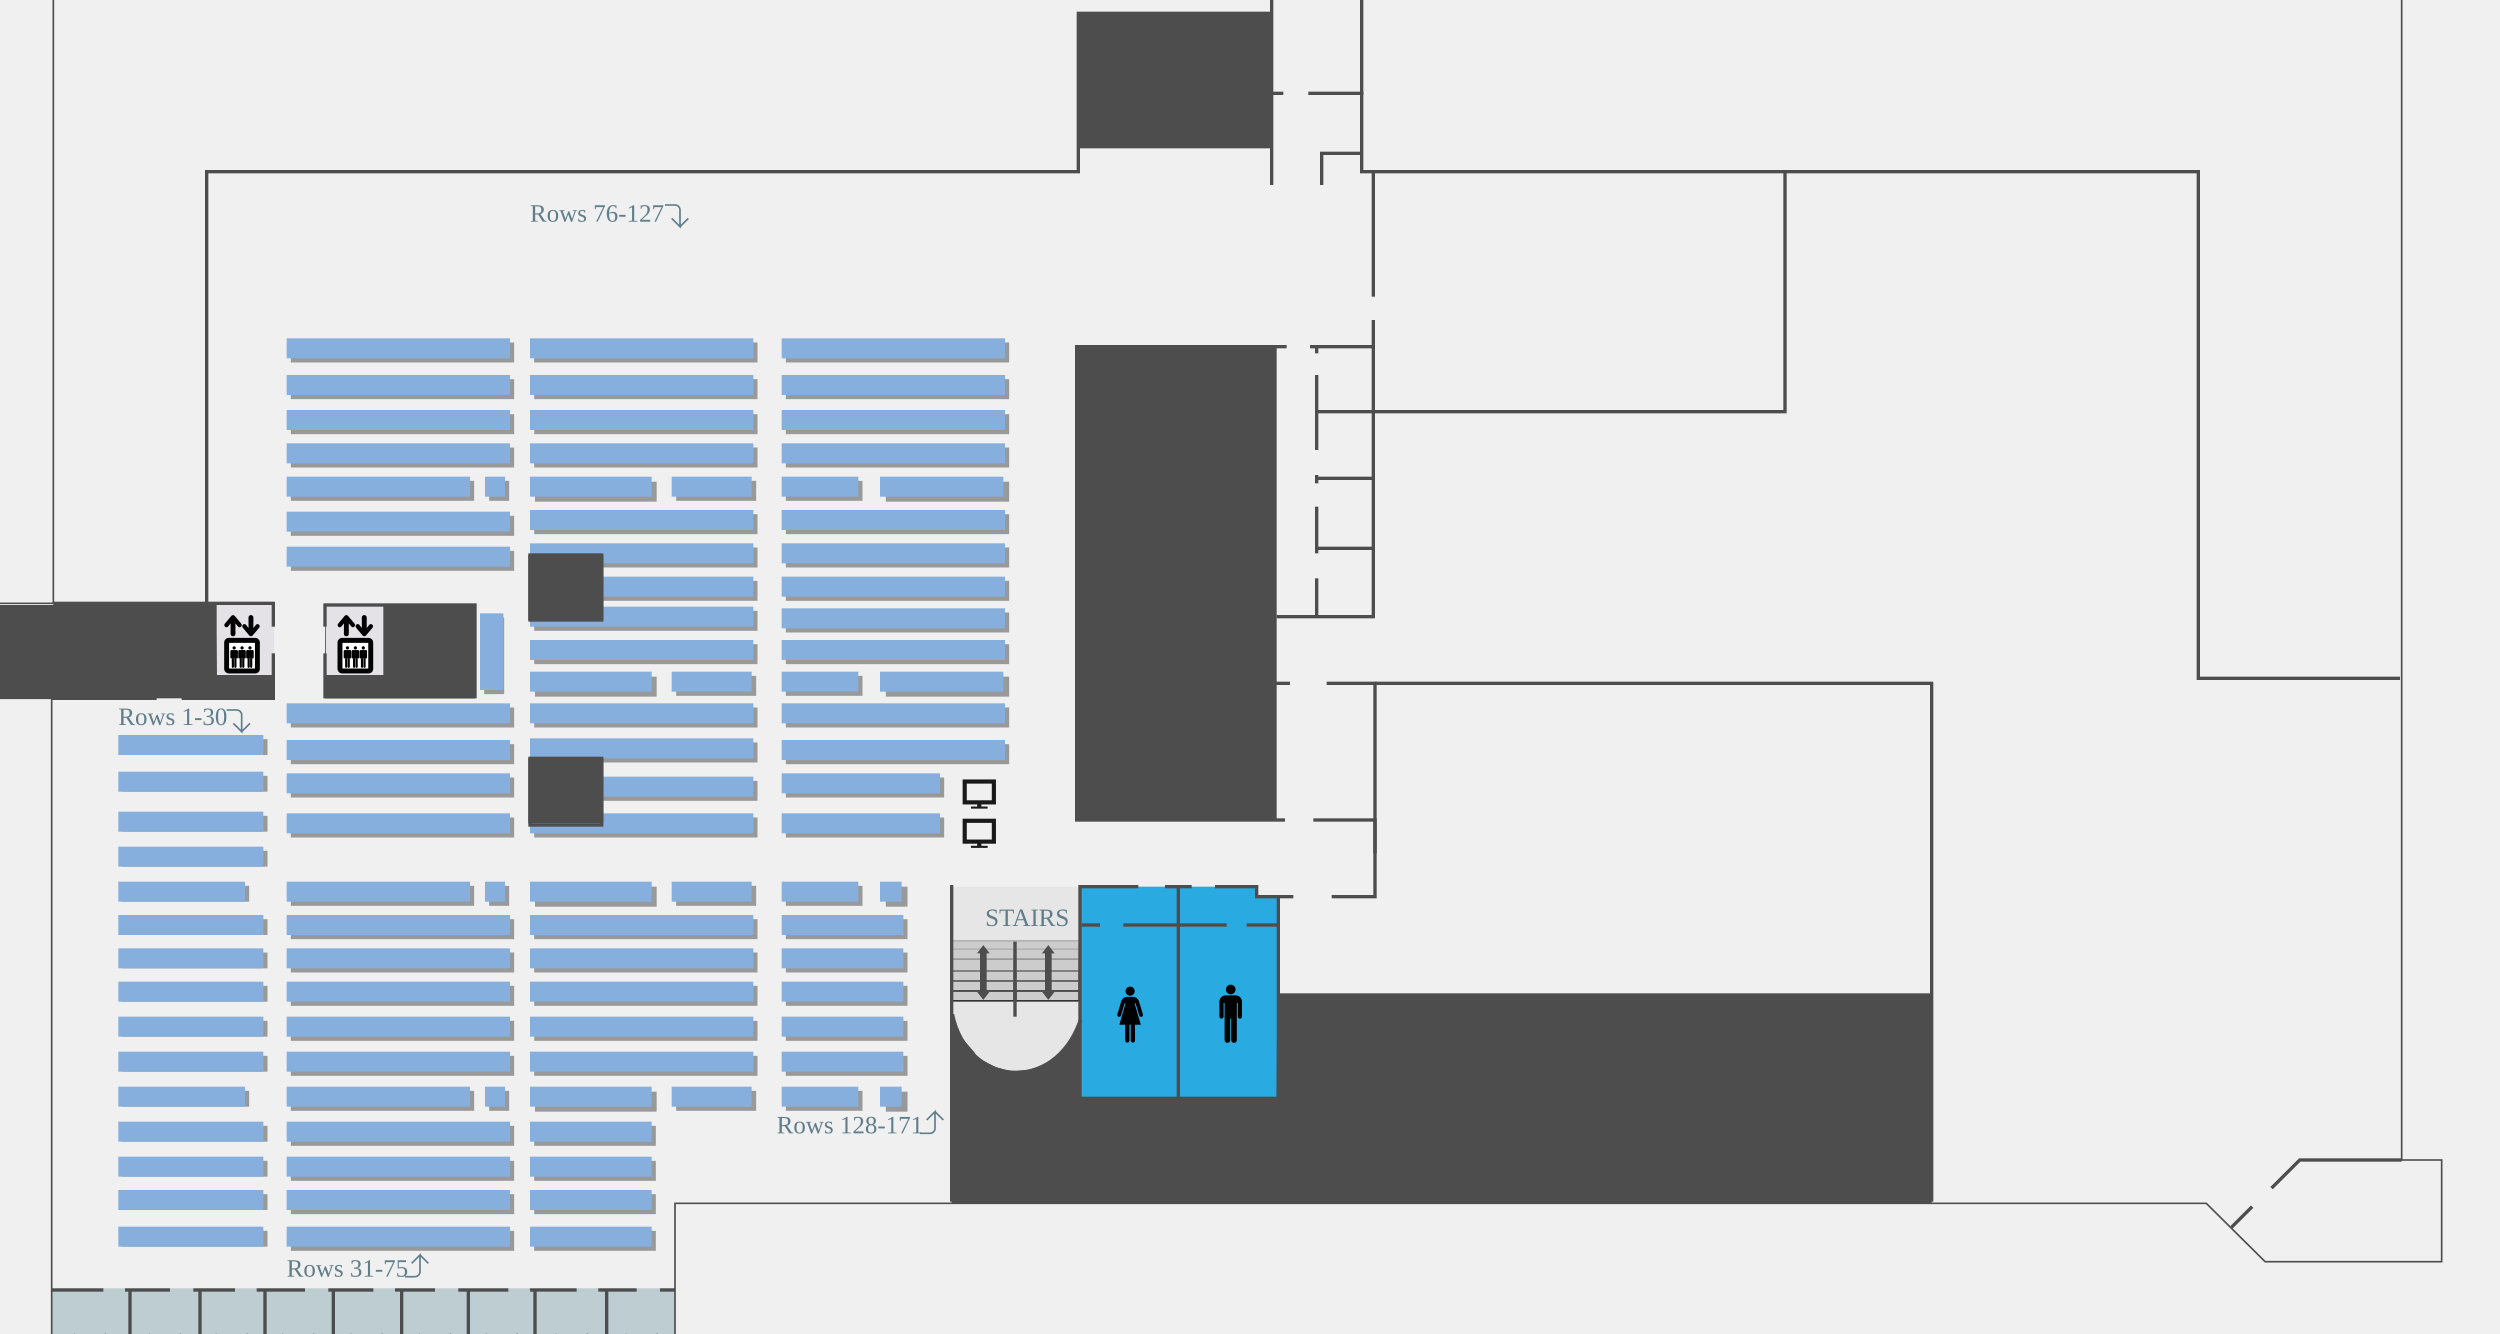
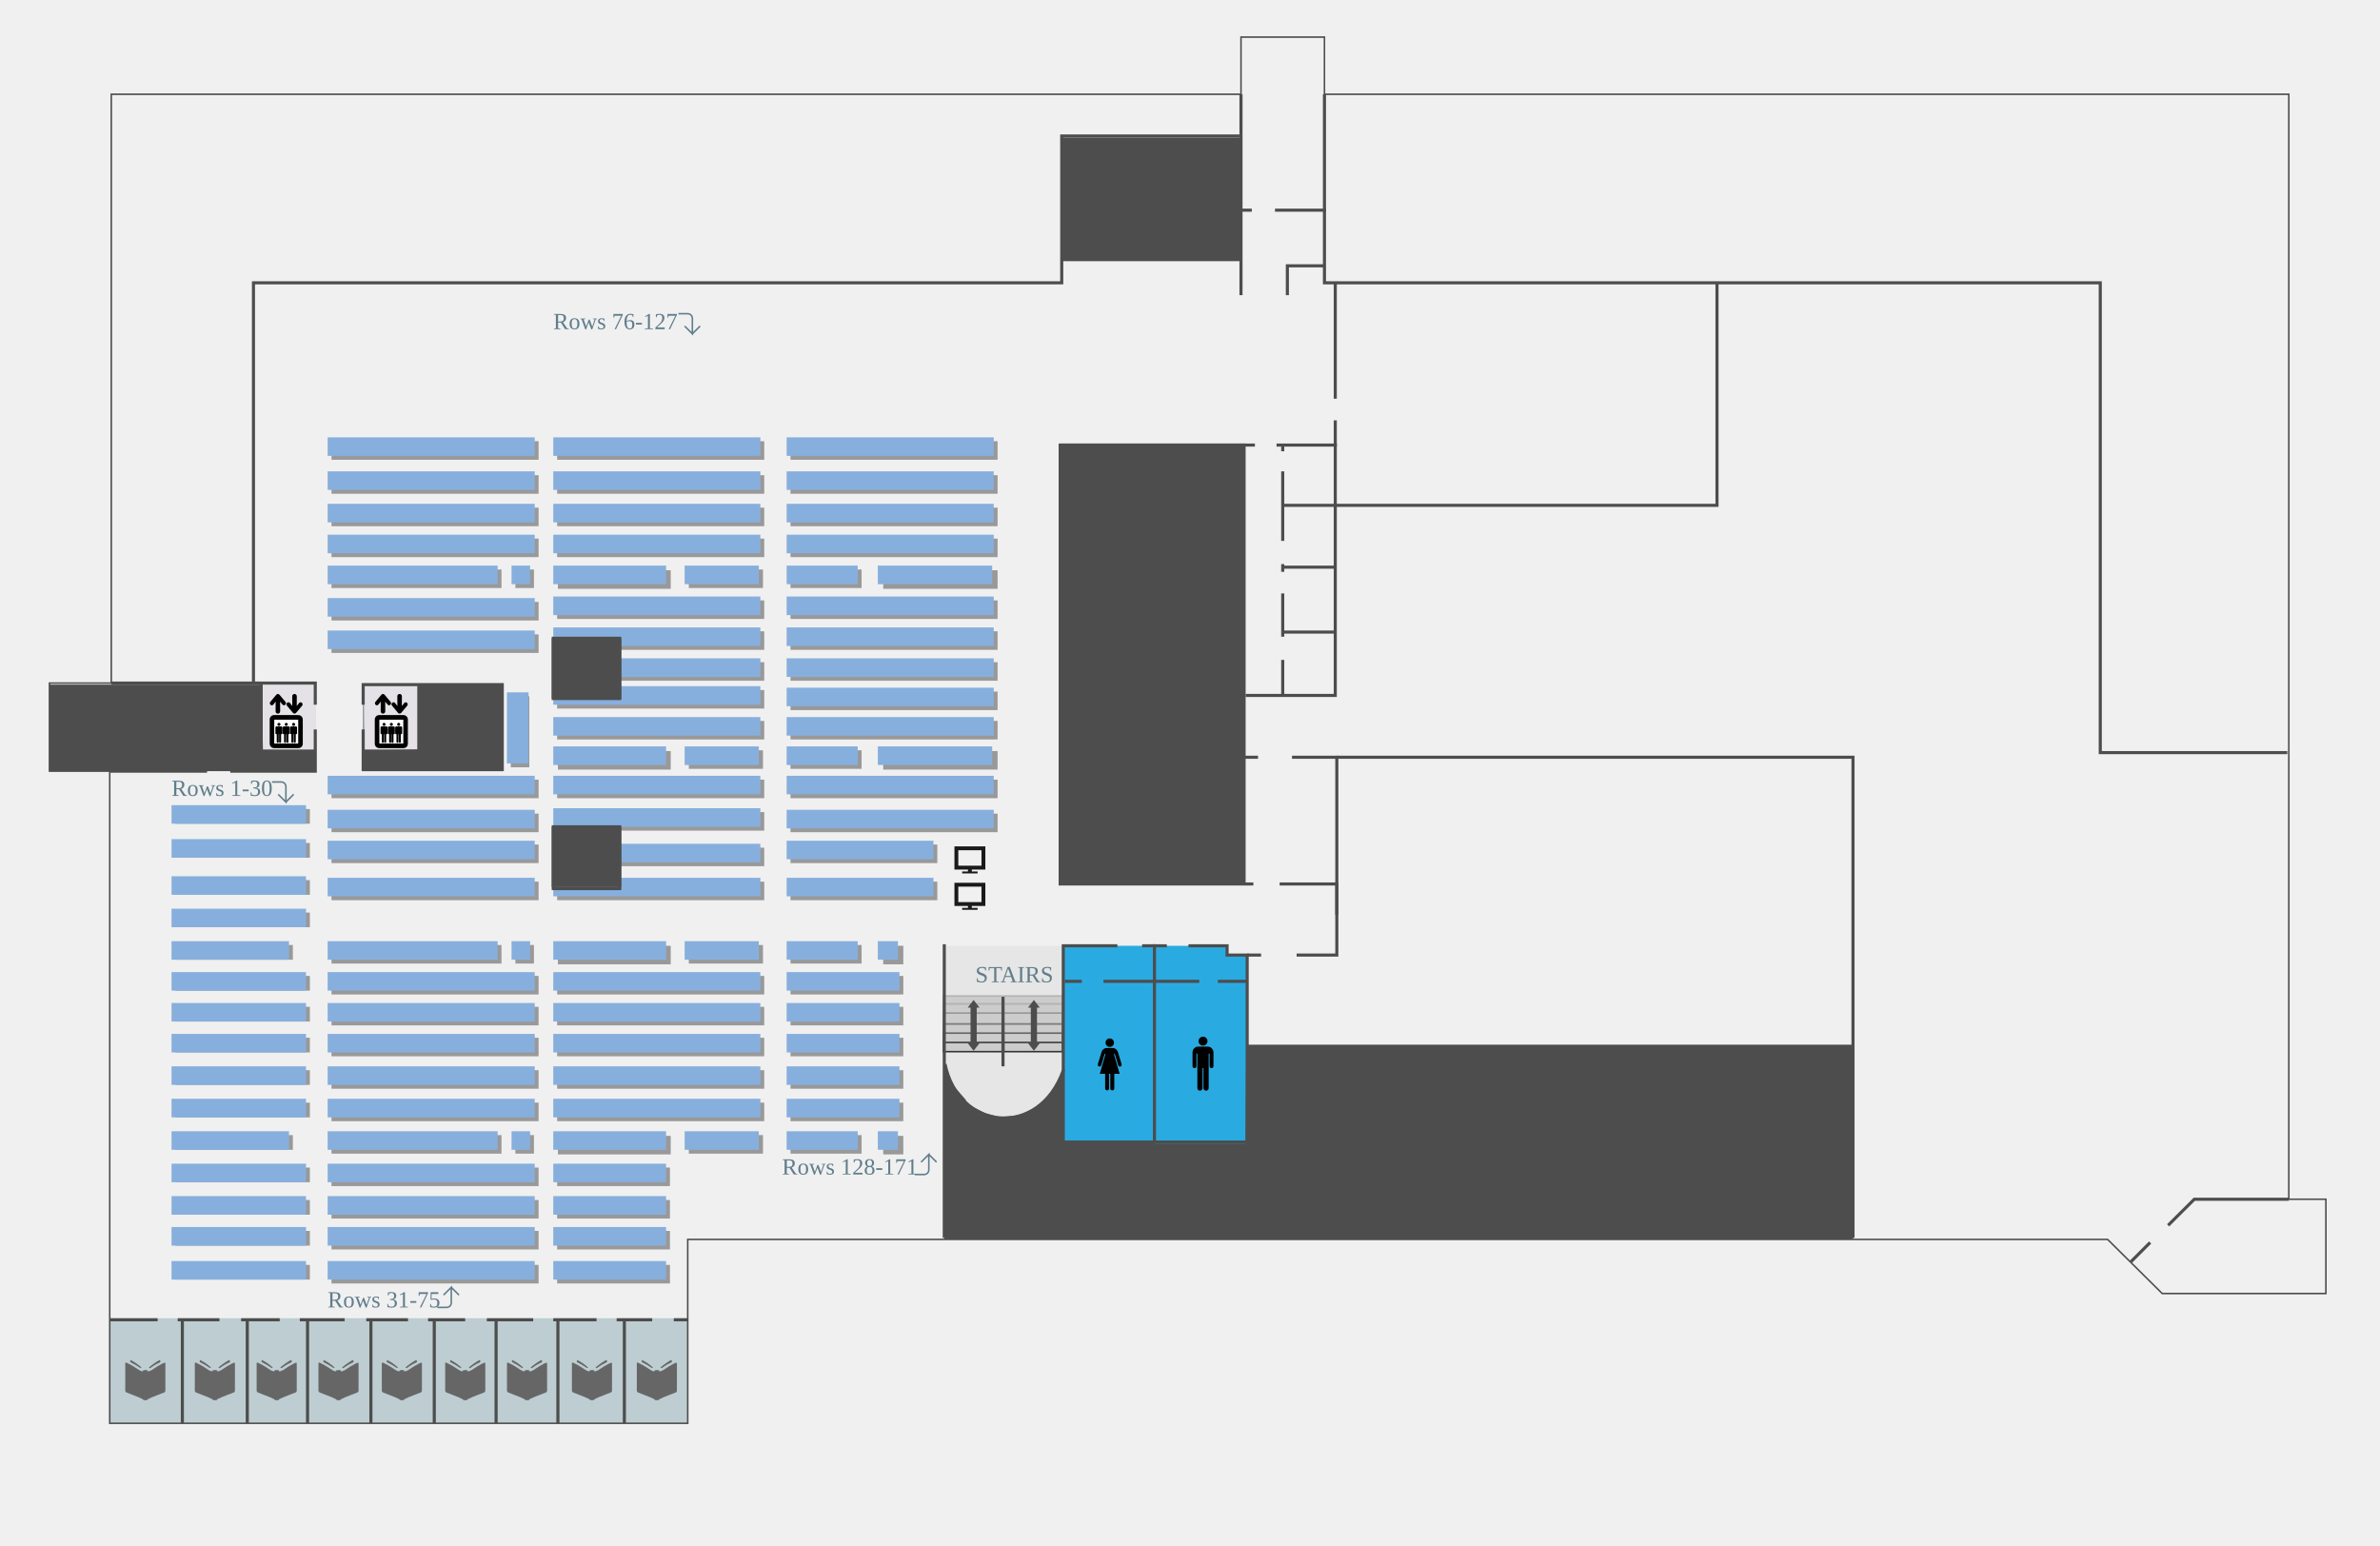
- <svg xmlns="http://www.w3.org/2000/svg" xmlns:xlink="http://www.w3.org/1999/xlink" version="1.1" width="100%" height="100%" viewBox="200 80 1500 800" xml:space="preserve">
+ <svg xmlns="http://www.w3.org/2000/svg" xmlns:xlink="http://www.w3.org/1999/xlink" version="1.1" viewBox="160 0 1540 1000" data-viewbox="190 0 900 1000" preserveAspectRatio="xMinYMin meet" xml:space="preserve" class="svg-content">
  <g id="shelf-map__visible-map">
    <polygon id="shelf-map__bare-floor" fill="none" points="1026,572 846,572 846,287 1025,287 1025,183 1018,183 1018,135 963,135 963,168 847,168 847,183                 324,183 324,443 364,443 364,499 231,499 231,853 605,853 605,803 771,803 771,612 847.476,612 954,612 954,618 1026,618" />
    <g id="shelf-map__rooms">
      <rect x="771" y="676" width="588" height="126" />
      <rect x="846" y="287" width="119" height="285" />
      <rect x="847" y="89" width="116" height="79" />
      <rect x="192" y="443" width="172" height="56" />
      <rect x="395" y="443" width="90" height="56" />
    </g>
    <g id="shelf-map__main_stairs">
      <polygon fill="#E6E6E6" points="847.476,612 771,612 771,690.242 776.516,702.016 784.639,711.365 786.451,714.827 797.572,720.368 806.594,722.792 819.417,721.754 833.272,715.174 839.854,707.557 848.166,693.021" />
      <use xlink:href="#shelf-map__stairs" transform="translate(39,0)" />
      <use xlink:href="#shelf-map__stairs" />
      <text transform="matrix(1 0 0 1 791.084 635.6006)" font-size="10">STAIRS</text>
    </g>
    <g id="shelf-map__womens-room">
      <rect x="848" y="612" fill="#29ABE2" width="59" height="127" />
      <g class="icon">
        <circle cx="878.08" cy="674.688" r="2.737" />
        <path d="M878.08,674.688" />
        <path d="M877.675,694.791l0.001,9.481c0,1.723-2.581,1.723-2.581,0l-0.001-9.416h-3.466L875.333,682h-0.575l-2.156,7.253 c-0.513,1.582-2.685,0.932-2.188-0.762l2.394-7.88c0.256-0.897,1.393-2.49,3.36-2.49h1.813l0,0h1.952 c1.949,0,3.091,1.605,3.386,2.49l2.394,7.872c0.479,1.693-1.676,2.395-2.189,0.744L881.37,682h-0.623l3.735,12.856h-3.471v9.429 c0,1.71-2.57,1.701-2.57,0v-9.494H877.675z" />
      </g>
    </g>
    <g id="shelf-map__mens-room">
      <polygon fill="#29ABE2" points="965.9,740 907,740 907,612 954,612 954,618 966.939,618" />
      <g class="icon">
        <circle cx="938.428" cy="673.704" r="2.896" />
        <path d="M938.428,673.705" />
        <path d="M935.329,677.238c-2.051,0-3.7,1.674-3.7,3.76v8.891c0,1.729,2.53,1.729,2.53,0v-8.131h0.599v22.263 c0,2.311,3.369,2.242,3.369,0v-12.922h0.581v12.922c0,2.242,3.387,2.311,3.387,0v-22.263h0.584v8.131 c0,1.741,2.517,1.741,2.512,0v-8.838c0-1.924-1.493-3.808-3.746-3.808L935.329,677.238z" />
      </g>
    </g>
    <g id="shelf-map__elevators">
      <polygon fill="#E4E2E7" points="430.908,443.002 395.384,442.148 395.588,485.594 431.195,485.006" />
      <polygon fill="#E4E2E7" points="364.423,485.594 330.143,485.335 329.238,442.343 364.463,442.148" />
      <use xlink:href="#shelf-map__elevator" />
      <use xlink:href="#shelf-map__elevator" x="68" />
    </g>
    <g id="shelf-map__study-rooms">
      <rect x="231" y="853" fill="#BDCDD1" width="374" height="68" />
      <use xlink:href="#shelf-map__book" x="-434" y="114" />
      <use xlink:href="#shelf-map__book" x="-389" y="114" />
      <use xlink:href="#shelf-map__book" x="-349" y="114" />
      <use xlink:href="#shelf-map__book" x="-309" y="114" />
      <use xlink:href="#shelf-map__book" x="-268" y="114" />
      <use xlink:href="#shelf-map__book" x="-227" y="114" />
      <use xlink:href="#shelf-map__book" x="-187" y="114" />
      <use xlink:href="#shelf-map__book" x="-145" y="114" />
      <use xlink:href="#shelf-map__book" x="-103" y="114" />
    </g>
    <g id="shelf-map__stacks">
      <g id="shelf-map__row_4">
        <g>
          <text x="666" y="760">Rows 128-171</text>
          <use xlink:href="#shelf-map__corner-arrow-up" x="746" y="742" />
        </g>
        <use xlink:href="#shelf-map__row-4-short-shelf-broken" x="669" y="732" data-down="128" data-up="129" />
        <use xlink:href="#shelf-map__row-4-short-shelf" x="669" y="711" data-down="130" data-up="131" />
        <use xlink:href="#shelf-map__row-4-short-shelf" x="669" y="690" data-down="132" data-up="133" />
        <use xlink:href="#shelf-map__row-4-short-shelf" x="669" y="669" data-down="134" data-up="135" />
        <use xlink:href="#shelf-map__row-4-short-shelf" x="669" y="649" data-down="136" data-up="137" />
        <use xlink:href="#shelf-map__row-4-short-shelf" x="669" y="629" data-down="138" data-up="139" />
        <use xlink:href="#shelf-map__row-4-short-shelf-broken" x="669" y="609" data-down="140" data-up="141" />
        <use xlink:href="#shelf-map__row-4-short-shelf-2" x="669" y="568" data-down="142" data-up="143" />
        <use xlink:href="#shelf-map__row-4-short-shelf-2" x="669" y="544" data-down="144" data-up="145" />
        <use xlink:href="#shelf-map__full-shelf" x="669" y="524" data-down="146" data-up="147" />
        <use xlink:href="#shelf-map__full-shelf" x="669" y="502" data-down="148" data-up="149" />
        <use xlink:href="#shelf-map__row-4-full-shelf-broken" x="669" y="483" data-down="150" data-up="151" />
        <use xlink:href="#shelf-map__full-shelf" x="669" y="464" data-down="152" data-up="153" />
        <use xlink:href="#shelf-map__full-shelf" x="669" y="445" data-down="154" data-up="155" />
        <use xlink:href="#shelf-map__full-shelf" x="669" y="426" data-down="156" data-up="157" />
        <use xlink:href="#shelf-map__full-shelf" x="669" y="406" data-down="158" data-up="159" />
        <use xlink:href="#shelf-map__full-shelf" x="669" y="386" data-down="160" data-up="161" />
        <use xlink:href="#shelf-map__row-4-full-shelf-broken" x="669" y="366" data-down="162" data-up="163" />
        <use xlink:href="#shelf-map__full-shelf" x="669" y="346" data-down="164" data-up="165" />
        <use xlink:href="#shelf-map__full-shelf" x="669" y="326" data-down="166" data-up="167" />
        <use xlink:href="#shelf-map__full-shelf" x="669" y="305" data-down="168" data-up="169" />
        <use xlink:href="#shelf-map__full-shelf" x="669" y="283" data-down="170" data-up="171" />
      </g>
      <g id="shelf-map__row_3">
        <use xlink:href="#shelf-map__row-4-short-shelf" x="518" y="816" data-down="127" data-up="126" />
        <use xlink:href="#shelf-map__row-4-short-shelf" x="518" y="794" data-down="125" data-up="124" />
        <use xlink:href="#shelf-map__row-4-short-shelf" x="518" y="774" data-down="123" data-up="122" />
        <use xlink:href="#shelf-map__row-4-short-shelf" x="518" y="753" data-down="121" data-up="120" />
        <use xlink:href="#shelf-map__row-3-shelf-broken" x="518" y="732" data-down="119" data-up="118" />
        <use xlink:href="#shelf-map__full-shelf" x="518" y="711" data-down="117" data-up="116" />
        <use xlink:href="#shelf-map__full-shelf" x="518" y="690" data-down="115" data-up="114" />
        <use xlink:href="#shelf-map__full-shelf" x="518" y="669" data-down="113" data-up="112" />
        <use xlink:href="#shelf-map__full-shelf" x="518" y="649" data-down="111" data-up="110" />
        <use xlink:href="#shelf-map__full-shelf" x="518" y="629" data-down="109" data-up="108" />
        <use xlink:href="#shelf-map__row-3-shelf-broken" x="518" y="609" data-down="107" data-up="106" />
        <use xlink:href="#shelf-map__full-shelf" x="518" y="568" data-down="105" data-up="104" />
        <use xlink:href="#shelf-map__full-shelf" x="518" y="546" data-down="103" data-up="102" />
        <use xlink:href="#shelf-map__full-shelf" x="518" y="523" data-down="101" data-up="100" />
        <use xlink:href="#shelf-map__full-shelf" x="518" y="502" data-down="99" data-up="98" />
        <use xlink:href="#shelf-map__row-3-shelf-broken" x="518" y="483" data-down="97" data-up="96" />
        <use xlink:href="#shelf-map__full-shelf" x="518" y="464" data-down="95" data-up="94" />
        <use xlink:href="#shelf-map__full-shelf" x="518" y="444" data-down="93" data-up="92" />
        <use xlink:href="#shelf-map__full-shelf" x="518" y="426" data-down="91" data-up="90" />
        <use xlink:href="#shelf-map__full-shelf" x="518" y="406" data-down="89" data-up="88" />
        <use xlink:href="#shelf-map__full-shelf" x="518" y="386" data-down="87" data-up="86" />
        <use xlink:href="#shelf-map__row-3-shelf-broken" x="518" y="366" data-down="85" data-up="84" />
        <use xlink:href="#shelf-map__full-shelf" x="518" y="346" data-down="83" data-up="82" />
        <use xlink:href="#shelf-map__full-shelf" x="518" y="326" data-down="81" data-up="80" />
        <use xlink:href="#shelf-map__full-shelf" x="518" y="305" data-down="79" data-up="78" />
        <use xlink:href="#shelf-map__full-shelf" x="518" y="283" data-down="77" data-up="76" />
        <g>
          <text x="518" y="213">Rows 76-127</text>
          <use xlink:href="#shelf-map__corner-arrow-down" x="593" y="197" />
        </g>
      </g>
      <g id="shelf-map__row_2">
        <g>
          <text x="372" y="846">Rows 31-75</text>
          <use xlink:href="#shelf-map__corner-arrow-up" x="437" y="828" />
        </g>
        <use xlink:href="#shelf-map__full-shelf" x="372" y="816" data-down="31" data-up="32" />
        <use xlink:href="#shelf-map__full-shelf" x="372" y="794" data-down="33" data-up="34" />
        <use xlink:href="#shelf-map__full-shelf" x="372" y="774" data-down="35" data-up="36" />
        <use xlink:href="#shelf-map__full-shelf" x="372" y="753" data-down="37" data-up="38" />
        <use xlink:href="#shelf-map__row-2-shelf-broken" x="372" y="732" data-down="39" data-up="40" />
        <use xlink:href="#shelf-map__full-shelf" x="372" y="711" data-down="41" data-up="42" />
        <use xlink:href="#shelf-map__full-shelf" x="372" y="690" data-down="43" data-up="44" />
        <use xlink:href="#shelf-map__full-shelf" x="372" y="669" data-down="45" data-up="46" />
        <use xlink:href="#shelf-map__full-shelf" x="372" y="649" data-down="47" data-up="48" />
        <use xlink:href="#shelf-map__full-shelf" x="372" y="629" data-down="49" data-up="50" />
        <use xlink:href="#shelf-map__row-2-shelf-broken" x="372" y="609" data-down="51" data-up="52" />
        <use xlink:href="#shelf-map__full-shelf" x="372" y="568" data-down="53" data-up="54" />
        <use xlink:href="#shelf-map__full-shelf" x="372" y="544" data-down="55" data-up="56" />
        <use xlink:href="#shelf-map__full-shelf" x="372" y="524" data-down="57" data-up="58" />
        <use xlink:href="#shelf-map__full-shelf" x="372" y="502" data-down="59" data-up="60" />
        <use xlink:href="#shelf-map__vertical-shelf" x="488" y="448" data-right="61" />
        <use xlink:href="#shelf-map__full-shelf" x="372" y="408" data-down="62" data-up="63" />
        <use xlink:href="#shelf-map__full-shelf" x="372" y="387" data-down="64" data-up="65" />
        <use xlink:href="#shelf-map__row-2-shelf-broken" x="372" y="366" data-down="66" data-up="67" />
        <use xlink:href="#shelf-map__full-shelf" x="372" y="346" data-down="68" data-up="69" />
        <use xlink:href="#shelf-map__full-shelf" x="372" y="326" data-down="70" data-up="71" />
        <use xlink:href="#shelf-map__full-shelf" x="372" y="305" data-down="72" data-up="73" />
        <use xlink:href="#shelf-map__full-shelf" x="372" y="283" data-down="74" data-up="75" />
      </g>
      <g id="shelf-map__row_1">
        <use xlink:href="#shelf-map__row-1-full-shelf" x="271" y="816" height="12" data-down="30" data-up="29" />
        <use xlink:href="#shelf-map__row-1-full-shelf" x="271" y="794" height="12" data-down="28" data-up="27" />
        <use xlink:href="#shelf-map__row-1-full-shelf" x="271" y="774" height="12" data-down="26" data-up="25" />
        <use xlink:href="#shelf-map__row-1-full-shelf" x="271" y="753" height="12" data-down="24" data-up="23" />
        <use xlink:href="#shelf-map__row-1-short-shelf" x="271" y="732" height="12" data-down="22" data-up="21" />
        <use xlink:href="#shelf-map__row-1-full-shelf" x="271" y="711" height="12" data-down="20" data-up="19" />
        <use xlink:href="#shelf-map__row-1-full-shelf" x="271" y="690" height="12" data-down="18" data-up="17" />
        <use xlink:href="#shelf-map__row-1-full-shelf" x="271" y="669" height="12" data-down="16" data-up="15" />
        <use xlink:href="#shelf-map__row-1-full-shelf" x="271" y="649" height="12" data-down="14" data-up="13" />
        <use xlink:href="#shelf-map__row-1-full-shelf" x="271" y="629" height="12" data-down="12" data-up="11" />
        <use xlink:href="#shelf-map__row-1-short-shelf" x="271" y="609" height="12" data-down="10" data-up="9" />
        <use xlink:href="#shelf-map__row-1-full-shelf" x="271" y="588" height="12" data-down="8" data-up="7" />
        <use xlink:href="#shelf-map__row-1-full-shelf" x="271" y="567" height="12" data-down="6" data-up="5" />
        <use xlink:href="#shelf-map__row-1-full-shelf" x="271" y="543" height="12" data-down="4" data-up="3" />
        <use xlink:href="#shelf-map__row-1-full-shelf" x="271" y="521" height="12" data-down="2" data-up="1" />
        <g>
          <text x="271" y="515">Rows 1-30</text>
          <use xlink:href="#shelf-map__corner-arrow-down" x="330" y="500" />
        </g>
      </g>
    </g>
    <g id="shelf-map__computers">
      <path fill="#1A1A1A" d="M797.576,586.228h-8.75v1.25h3.75v1.25h-10v-1.25h3.75v-1.25h-8.75v-15h20V586.228z M780.076,573.728v10 h15v-10H780.076z" />
      <path fill="#1A1A1A" d="M797.576,562.67h-8.75v1.25h3.75v1.25h-10v-1.25h3.75v-1.25h-8.75v-15h20V562.67z M780.076,550.17v10h15 v-10H780.076z" />
    </g>
    <g id="lines">
      <path d="M883,612h-35v80.644c-16,44.561-67.783,38.66-76.514-4.125" />
      <line x1="771" y1="611" x2="771" y2="801" />
      <polygon fill="none" stroke="#4D4D4D" points="605,802 1523.748,802 1559.068,837 1665,837 1665,776 1641,776                 1641,61 1017,61 1017,24 963,24 963,61 232,61 232,442 192,442 192,499 231,499 231,921 605,921" />
      <line x1="915" y1="612" x2="899" y2="612" />
      <polyline points="848,692 848,739 967,739 967,618 954,618 954,612 929,612" />
      <line x1="907" y1="611" x2="907" y2="739" />
      <line x1="860" y1="635" x2="849" y2="635" />
      <polyline points="936,635 907.727,635 874,635" />
      <line x1="967" y1="635" x2="948" y2="635" />
      <line x1="1551.277" y1="803.994" x2="1538.811" y2="816.459" />
      <polyline points="1641,776 1579.845,776 1562.896,792.881" />
      <line x1="976" y1="618" x2="967" y2="618" />
      <polyline points="988,572 1025,572 1025,618 999,618" />
      <polyline points="965,571 965,288 846,288 846,572 971,572" />
      <line x1="1024" y1="258" x2="1024" y2="183" />
      <polyline points="966,450 1024,450 1024,272" />
      <line x1="972" y1="288" x2="965" y2="288" />
      <line x1="1025" y1="288" x2="986" y2="288" />
      <line x1="990" y1="292" x2="990" y2="288" />
      <line x1="990" y1="350" x2="990" y2="305" />
      <line x1="990" y1="370" x2="990" y2="365" />
      <line x1="990" y1="412" x2="990" y2="384" />
      <line x1="990" y1="450" x2="990" y2="427" />
      <line x1="1024" y1="409" x2="990" y2="409" />
      <line x1="1024" y1="367" x2="990" y2="367" />
      <polyline points="990,327 1023.036,327 1271,327 1271,183" />
      <polyline points="1017,61 1017,183 1519,183 1519,487 1640,487" />
      <polyline points="1017,172 993,172 993,191" />
      <line x1="963" y1="61" x2="963" y2="191" />
      <polyline points="962,88 847,88 847,183 324,183 324,442" />
      <line x1="963" y1="168" x2="847" y2="168" />
      <line x1="970" y1="136" x2="963" y2="136" />
      <line x1="1018" y1="136" x2="985" y2="136" />
      <line x1="848" y1="802" x2="848" y2="739" />
      <rect x="518" y="535" width="43" height="40" />
      <rect x="518" y="413" width="43" height="39" />
      <line x1="294" y1="499" x2="231" y2="499" />
      <polyline points="364,472 364,499 309,499" />
      <polyline points="232,442 364,442 364,456" />
      <line x1="364" y1="486" x2="328" y2="486" />
      <line x1="329" y1="498" x2="329" y2="442" />
      <polyline points="395,472 395,498 485,498 485,443 395,443 395,456" />
      <line x1="395" y1="486" x2="431" y2="486" />
      <line x1="431" y1="498" x2="431" y2="443" />
      <line x1="262" y1="854" x2="231" y2="854" />
      <line x1="302" y1="854" x2="275" y2="854" />
      <line x1="341" y1="854" x2="316" y2="854" />
      <line x1="383" y1="854" x2="354" y2="854" />
      <line x1="424" y1="854" x2="397" y2="854" />
      <line x1="461" y1="854" x2="437" y2="854" />
      <line x1="505" y1="854" x2="475" y2="854" />
      <line x1="546" y1="854" x2="518" y2="854" />
      <line x1="582" y1="854" x2="559" y2="854" />
      <line x1="605" y1="854" x2="596" y2="854" />
      <line x1="564" y1="921" x2="564" y2="854" />
      <line x1="521" y1="921" x2="521" y2="854" />
      <line x1="481" y1="921" x2="481" y2="854" />
      <line x1="441" y1="921" x2="441" y2="854" />
      <line x1="400" y1="921" x2="400" y2="854" />
      <line x1="359" y1="921" x2="359" y2="854" />
      <line x1="320" y1="921" x2="320" y2="854" />
      <line x1="278" y1="921" x2="278" y2="854" />
      <line x1="809" y1="690" x2="809" y2="645" />
      <polyline points="996,490 1025,490 1025,592" />
      <line x1="974" y1="490" x2="965" y2="490" />
      <polyline points="1025,490 1359,490 1359,801" />
    </g>
    <rect x="517" y="413" fill="#4D4D4D" width="45" height="39" />
    <rect x="517" y="535" fill="#4D4D4D" width="45" height="39" />
  </g>
  <defs>
    <style type="text/css">
  
            text {
                font-size: 15px;
                fill: #607D8B;
                font-weight: 400;
            }

                text.label {
        font-family: Georgia, serif;
        font-size: 24px;
        fill: #FFFFFF;
    }

    text.bookId {
            font-family: Georgia, serif;
        font-size: 24px;
        fill: #000000;
    }


            #lines line, #lines polyline, #lines rect, #lines path {
                fill: none;
                stroke: #4D4D4D;
                stroke-width: 2;
            }

            .shelf-map__shelf-body {
                fill: #87AFDD;
            }

            .shelf-map__shelf-shadow {
                fill: #999999;
            }

            #shelf-map__rooms polygon, #shelf-map__rooms rect {
                fill: #4D4D4D;
            }

            .shelf-map__arrow {
                fill: #FFEE00;
                stroke-width: 1;
                stroke: #000000;
                stroke-linejoin: round;
                stroke-linecap: round;
                stroke-miterlimit: 3;
            }
            
        </style>
    <symbol id="shelf-map__book">
      <path fill="#666666" d="M700.371,786.976c-0.474,0.203-2.04,0.813-4.697,1.828s-4.427,1.768-5.307,2.26     c-0.136,0.066-0.372,0.168-0.711,0.305c-0.051,0.186-0.144,0.338-0.279,0.457c-0.152,0.135-0.321,0.203-0.508,0.203h-1.625     c-0.187,0-0.347-0.061-0.482-0.178c-0.152-0.137-0.254-0.289-0.305-0.457c-0.339-0.152-0.575-0.254-0.711-0.305     c-0.88-0.508-2.649-1.262-5.307-2.26c-2.675-1.033-4.24-1.643-4.697-1.828c-0.187-0.102-0.347-0.246-0.482-0.432     c-0.136-0.238-0.203-0.449-0.203-0.635v-17.697c0-0.203,0.067-0.373,0.203-0.508c0.136-0.068,0.296-0.076,0.482-0.025     c0.863,0.406,1.837,0.896,2.92,1.473c1.083,0.66,1.904,1.15,2.463,1.473c0.575,0.406,1.565,1.057,2.971,1.955     c0.524,0.371,1.295,0.643,2.311,0.813l0.025-0.025c-0.017-0.254,0.06-0.441,0.229-0.559c0.152-0.203,0.339-0.279,0.559-0.229     l1.625-0.076c0.22,0.051,0.406,0.127,0.559,0.229c0.169,0.219,0.245,0.414,0.229,0.584l0.025,0.152     c1.016-0.254,1.786-0.525,2.311-0.813c1.405-0.982,2.396-1.625,2.971-1.93c0.559-0.424,1.38-0.906,2.463-1.447     c1.083-0.695,2.057-1.186,2.92-1.473c0.187-0.17,0.347-0.162,0.482,0.025c0.136,0.016,0.203,0.186,0.203,0.508v17.52     c0,0.305-0.067,0.516-0.203,0.635c-0.136,0.305-0.296,0.457-0.482,0.457H700.371z M678.23,767.323l0.025-0.584     c-0.017-0.322,0.034-0.492,0.152-0.508c0.102-0.188,0.237-0.195,0.406-0.025c2.285,1.1,4.579,2.707,6.881,4.824l-0.152-0.127     c-0.271,0.084-0.491,0.203-0.66,0.355C682.683,769.751,680.465,768.44,678.23,767.323z M690.291,770.903     c2.302-1.947,4.596-3.555,6.881-4.824c0.169,0,0.305,0.008,0.406,0.025c0.118,0.186,0.169,0.355,0.152,0.508l0.025,0.838     c-2.234,0.947-4.452,2.26-6.652,3.936c-0.187-0.322-0.406-0.441-0.66-0.355L690.291,770.903z" />
    </symbol>
    <symbol id="shelf-map__elevator">
      <path d="M334.51,481.238v-15.663h0.003c0-1.562,1.201-2.86,2.854-2.86h15.699c1.598,0,2.853,1.28,2.853,2.86v15.663l0,0.004 c0.003,1.667-1.272,2.838-2.835,2.838h-15.717l0,0C335.805,484.08,334.51,482.837,334.51,481.238z" />
      <rect x="337.468" y="465.71" fill="#FFFFFF" width="15.492" height="15.401" />
      <path d="M349.087,450.594c-0.017-2.049,2.946-2.072,2.964,0l-0.045,6.217l1.595-1.953c1.1-1.208,3.035,0.476,1.841,1.841 l-3.866,4.603c-0.611,0.611-1.405,0.607-2.012,0l-3.848-4.621c-1.195-1.365,0.759-3.067,1.841-1.841l1.576,1.971 L349.087,450.594z" />
      <path d="M338.328,460.226c-0.017,2.048,2.947,2.071,2.964,0l-0.045-6.217l1.594,1.953c1.1,1.208,3.036-0.476,1.841-1.841 l-3.866-4.603c-0.611-0.611-1.405-0.607-2.012,0l-3.848,4.621c-1.194,1.365,0.759,3.067,1.841,1.841l1.576-1.971 L338.328,460.226z" />
      <path d="M352.226,474.533c0,0.312-0.251,0.529-0.527,0.529c0,0-3.464,0-3.469,0c-0.272,0-0.528-0.221-0.528-0.529v-3.771 c0-0.432,0.347-0.728,0.726-0.728c-0.003,0,3.072,0,3.072,0c0.413,0,0.727,0.328,0.727,0.728V474.533z" />
      <path d="M351.377,474.923h-1.32v5.099c0,0.904,1.32,0.904,1.32,0V474.923z" />
      <path d="M349.857,474.923h-1.32v5.099c0,0.897,1.32,0.897,1.32,0V474.923z" />
      <circle cx="349.977" cy="468.737" r="0.991" />
      <path d="M349.977,468.737" />
      <path d="M347.483,474.533c0,0.312-0.251,0.529-0.526,0.529c0,0-3.465,0-3.469,0c-0.272,0-0.528-0.221-0.528-0.529v-3.771 c0-0.432,0.347-0.728,0.726-0.728c-0.003,0,3.071,0,3.071,0c0.413,0,0.727,0.328,0.727,0.728V474.533z" />
      <path d="M346.636,474.923h-1.32v5.099c0,0.904,1.32,0.904,1.32,0V474.923z" />
      <path d="M345.115,474.923h-1.32v5.099c0,0.897,1.32,0.897,1.32,0V474.923z" />
      <circle cx="345.234" cy="468.737" r="0.991" />
      <path d="M345.234,468.737" />
      <path d="M342.742,474.533c0,0.312-0.251,0.529-0.527,0.529c0,0-3.464,0-3.469,0c-0.272,0-0.528-0.221-0.528-0.529v-3.771 c0-0.432,0.347-0.728,0.726-0.728c-0.003,0,3.071,0,3.071,0c0.413,0,0.727,0.328,0.727,0.728V474.533z" />
      <path d="M341.894,474.923h-1.32v5.099c0,0.904,1.32,0.904,1.32,0V474.923z" />
      <path d="M340.373,474.923h-1.32v5.099c0,0.897,1.32,0.897,1.32,0V474.923z" />
      <circle cx="340.493" cy="468.737" r="0.991" />
      <path d="M340.493,468.737" />
    </symbol>
    <symbol id="shelf-map__stairs-arrow">
      <polygon fill="#4D4D4D" points="788,675 786.161,675 789.99,679.931 793.819,675 792,675 792,652 793.819,652 789.99,647.068     786.161,652 788,652" />
    </symbol>
    <symbol id="shelf-map__stairs">
      <rect x="770.5" y="674.5" fill="#CCCCCC" stroke="#333333" width="38" height="6" />
      <rect x="770.5" y="668.5" fill="#CCCCCC" stroke="#4D4D4D" width="38" height="6" />
      <rect x="770.5" y="662.5" fill="#CCCCCC" stroke="#666666" width="38" height="6" />
      <rect x="770.5" y="655.5" fill="#CCCCCC" stroke="#808080" width="38" height="7" />
      <rect x="770.5" y="649.5" fill="#CCCCCC" stroke="#999999" width="38" height="6" />
      <rect x="770.5" y="644.5" fill="#CCCCCC" stroke="#B3B3B3" width="38" height="5" />
      <polygon fill="#4D4D4D" points="788,675 786.161,675 789.99,679.931 793.819,675 792,675 792,652 793.819,652 789.99,647.068     786.161,652 788,652" />
    </symbol>
    <symbol id="shelf-map__full-shelf" data-centerpoint="67" data-thickness="12">
      <rect x="2.5" y="2.5" width="134" height="12" class="shelf-map__shelf-shadow" />
      <rect width="134" height="12" class="shelf-map__shelf-body" />
    </symbol>
    <symbol id="shelf-map__vertical-shelf" data-centerpoint="23" data-thickness="12">
      <rect x="2.5" y="2.5" width="12" height="46" class="shelf-map__shelf-shadow" />
      <rect width="14" height="46" class="shelf-map__shelf-body" />
    </symbol>
    <symbol id="shelf-map__row-1-full-shelf" data-centerpoint="43.5" data-thickness="12">
      <rect x="2.5" y="2.5" width="87" height="12" class="shelf-map__shelf-shadow" />
      <rect width="87" height="12" class="shelf-map__shelf-body" />
    </symbol>
    <symbol id="shelf-map__row-1-short-shelf" data-centerpoint="38" data-thickness="12">
      <rect x="2.5" y="2.5" width="76" height="12" class="shelf-map__shelf-shadow" />
      <rect width="76" height="12" class="shelf-map__shelf-body" />
    </symbol>
    <symbol id="shelf-map__row-2-shelf-broken" data-centerpoint="65.5" data-thickness="12">
      <rect x="2.5" y="2.5" width="110" height="12" class="shelf-map__shelf-shadow" />
      <rect x="121.5" y="2.5" width="12" height="12" class="shelf-map__shelf-shadow" />
      <rect width="110" height="12" class="shelf-map__shelf-body" />
      <rect x="119" width="12" height="12" class="shelf-map__shelf-body" />
    </symbol>
    <symbol id="shelf-map__row-3-shelf-broken" data-centerpoint="66.5" data-thickness="12">
      <rect x="3" y="3" width="73" height="12" class="shelf-map__shelf-shadow" />
      <rect x="87.7" y="2.5" width="48" height="12" class="shelf-map__shelf-shadow" />
      <rect width="73" height="12" class="shelf-map__shelf-body" />
      <rect x="85" width="48" height="12" class="shelf-map__shelf-body" />
    </symbol>
    <symbol id="shelf-map__row-4-short-shelf" data-centerpoint="31.5" data-thickness="12">
      <rect x="2.5" y="2.5" width="73" height="12" class="shelf-map__shelf-shadow" />
      <rect width="73" height="12" class="shelf-map__shelf-body" />
    </symbol>
    <symbol id="shelf-map__row-4-short-shelf-2" data-centerpoint="47.5" data-thickness="12">
      <rect x="2.5" y="2.5" width="95" height="12" class="shelf-map__shelf-shadow" />
      <rect width="95" height="12" class="shelf-map__shelf-body" />
    </symbol>
    <symbol id="shelf-map__row-4-short-shelf-broken" data-centerpoint="36" data-thickness="12">
      <rect x="2.5" y="2.5" width="46" height="12" class="shelf-map__shelf-shadow" />
      <rect x="62.5" y="3" width="13" height="12" class="shelf-map__shelf-shadow" />
      <rect width="46" height="12" class="shelf-map__shelf-body" />
      <rect x="59" width="13" height="12" class="shelf-map__shelf-body" />
    </symbol>
    <symbol id="shelf-map__row-4-full-shelf-broken" data-thickness="12">
      <rect x="62.5" y="3" width="74" height="12" class="shelf-map__shelf-shadow" />
      <rect x="2.5" y="2.5" width="46" height="12" class="shelf-map__shelf-shadow" />
      <rect x="59" width="74" height="12" class="shelf-map__shelf-body" />
      <rect width="46" height="12" class="shelf-map__shelf-body" />
    </symbol>
    <symbol id="shelf-map__corner-arrow-up">
      <path stroke="none" fill="none" d="M0 0h24v24H0z" />
      <path stroke="#607D8B" stroke-width="1" fill="none" d="M6 18h6a3 3 0 0 0 3 -3v-10l-5 5m10 0l-5 -5" />
    </symbol>
    <symbol id="shelf-map__corner-arrow-down">
      <path stroke="none" fill="none" d="M0 0h24v24H0z" />
      <path stroke="#607D8B" stroke-width="1" fill="none" d="M6 6h6a3 3 0 0 1 3 3v10l-5 -5m10 0l-5 5" />
    </symbol>
    <symbol id="shelf-map__map-pin" data-width="35" data-height="52">
      <svg width="84" height="84" viewBox="0 0 24 24">
        <path fill="yellow" stroke="black" d="M12 0c-4.198 0-8 3.403-8 7.602 0 4.198 3.469 9.21 8 16.398 4.531-7.188 8-12.2 8-16.398 0-4.199-3.801-7.602-8-7.602zm0 11c-1.657 0-3-1.343-3-3s1.343-3 3-3 3 1.343 3 3-1.343 3-3 3z" />
      </svg>
    </symbol>
  </defs>
</svg>
